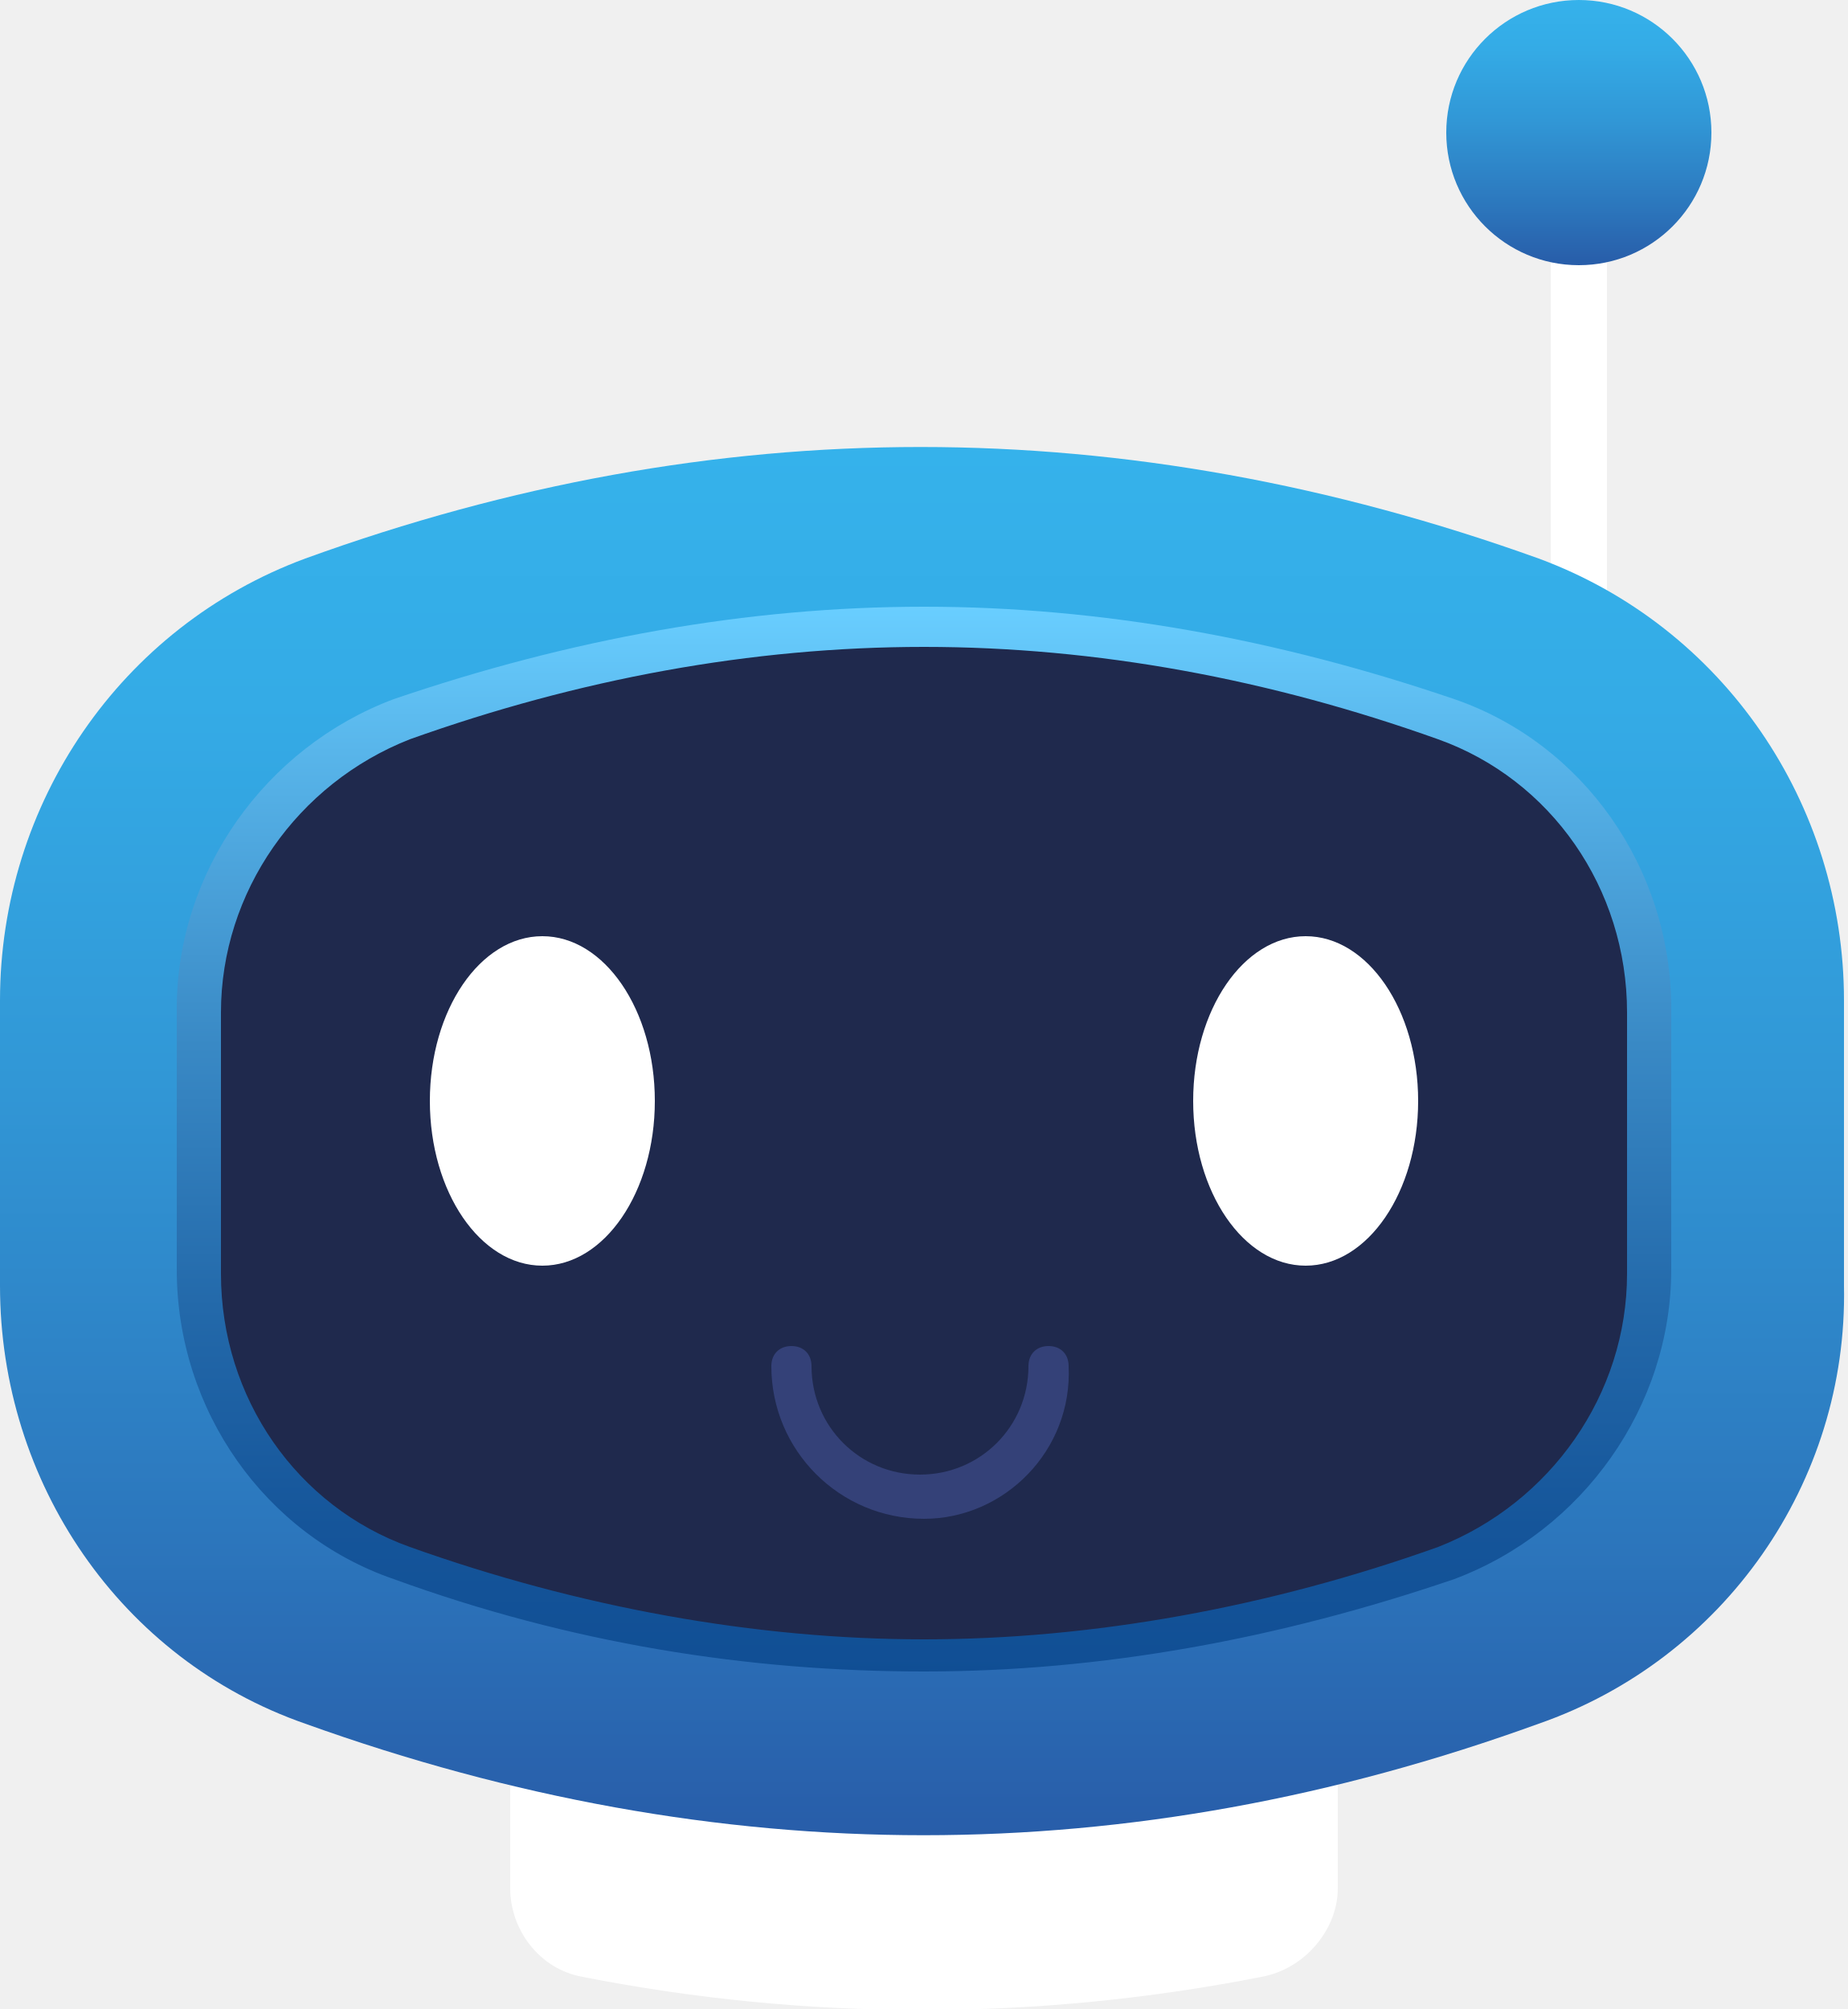
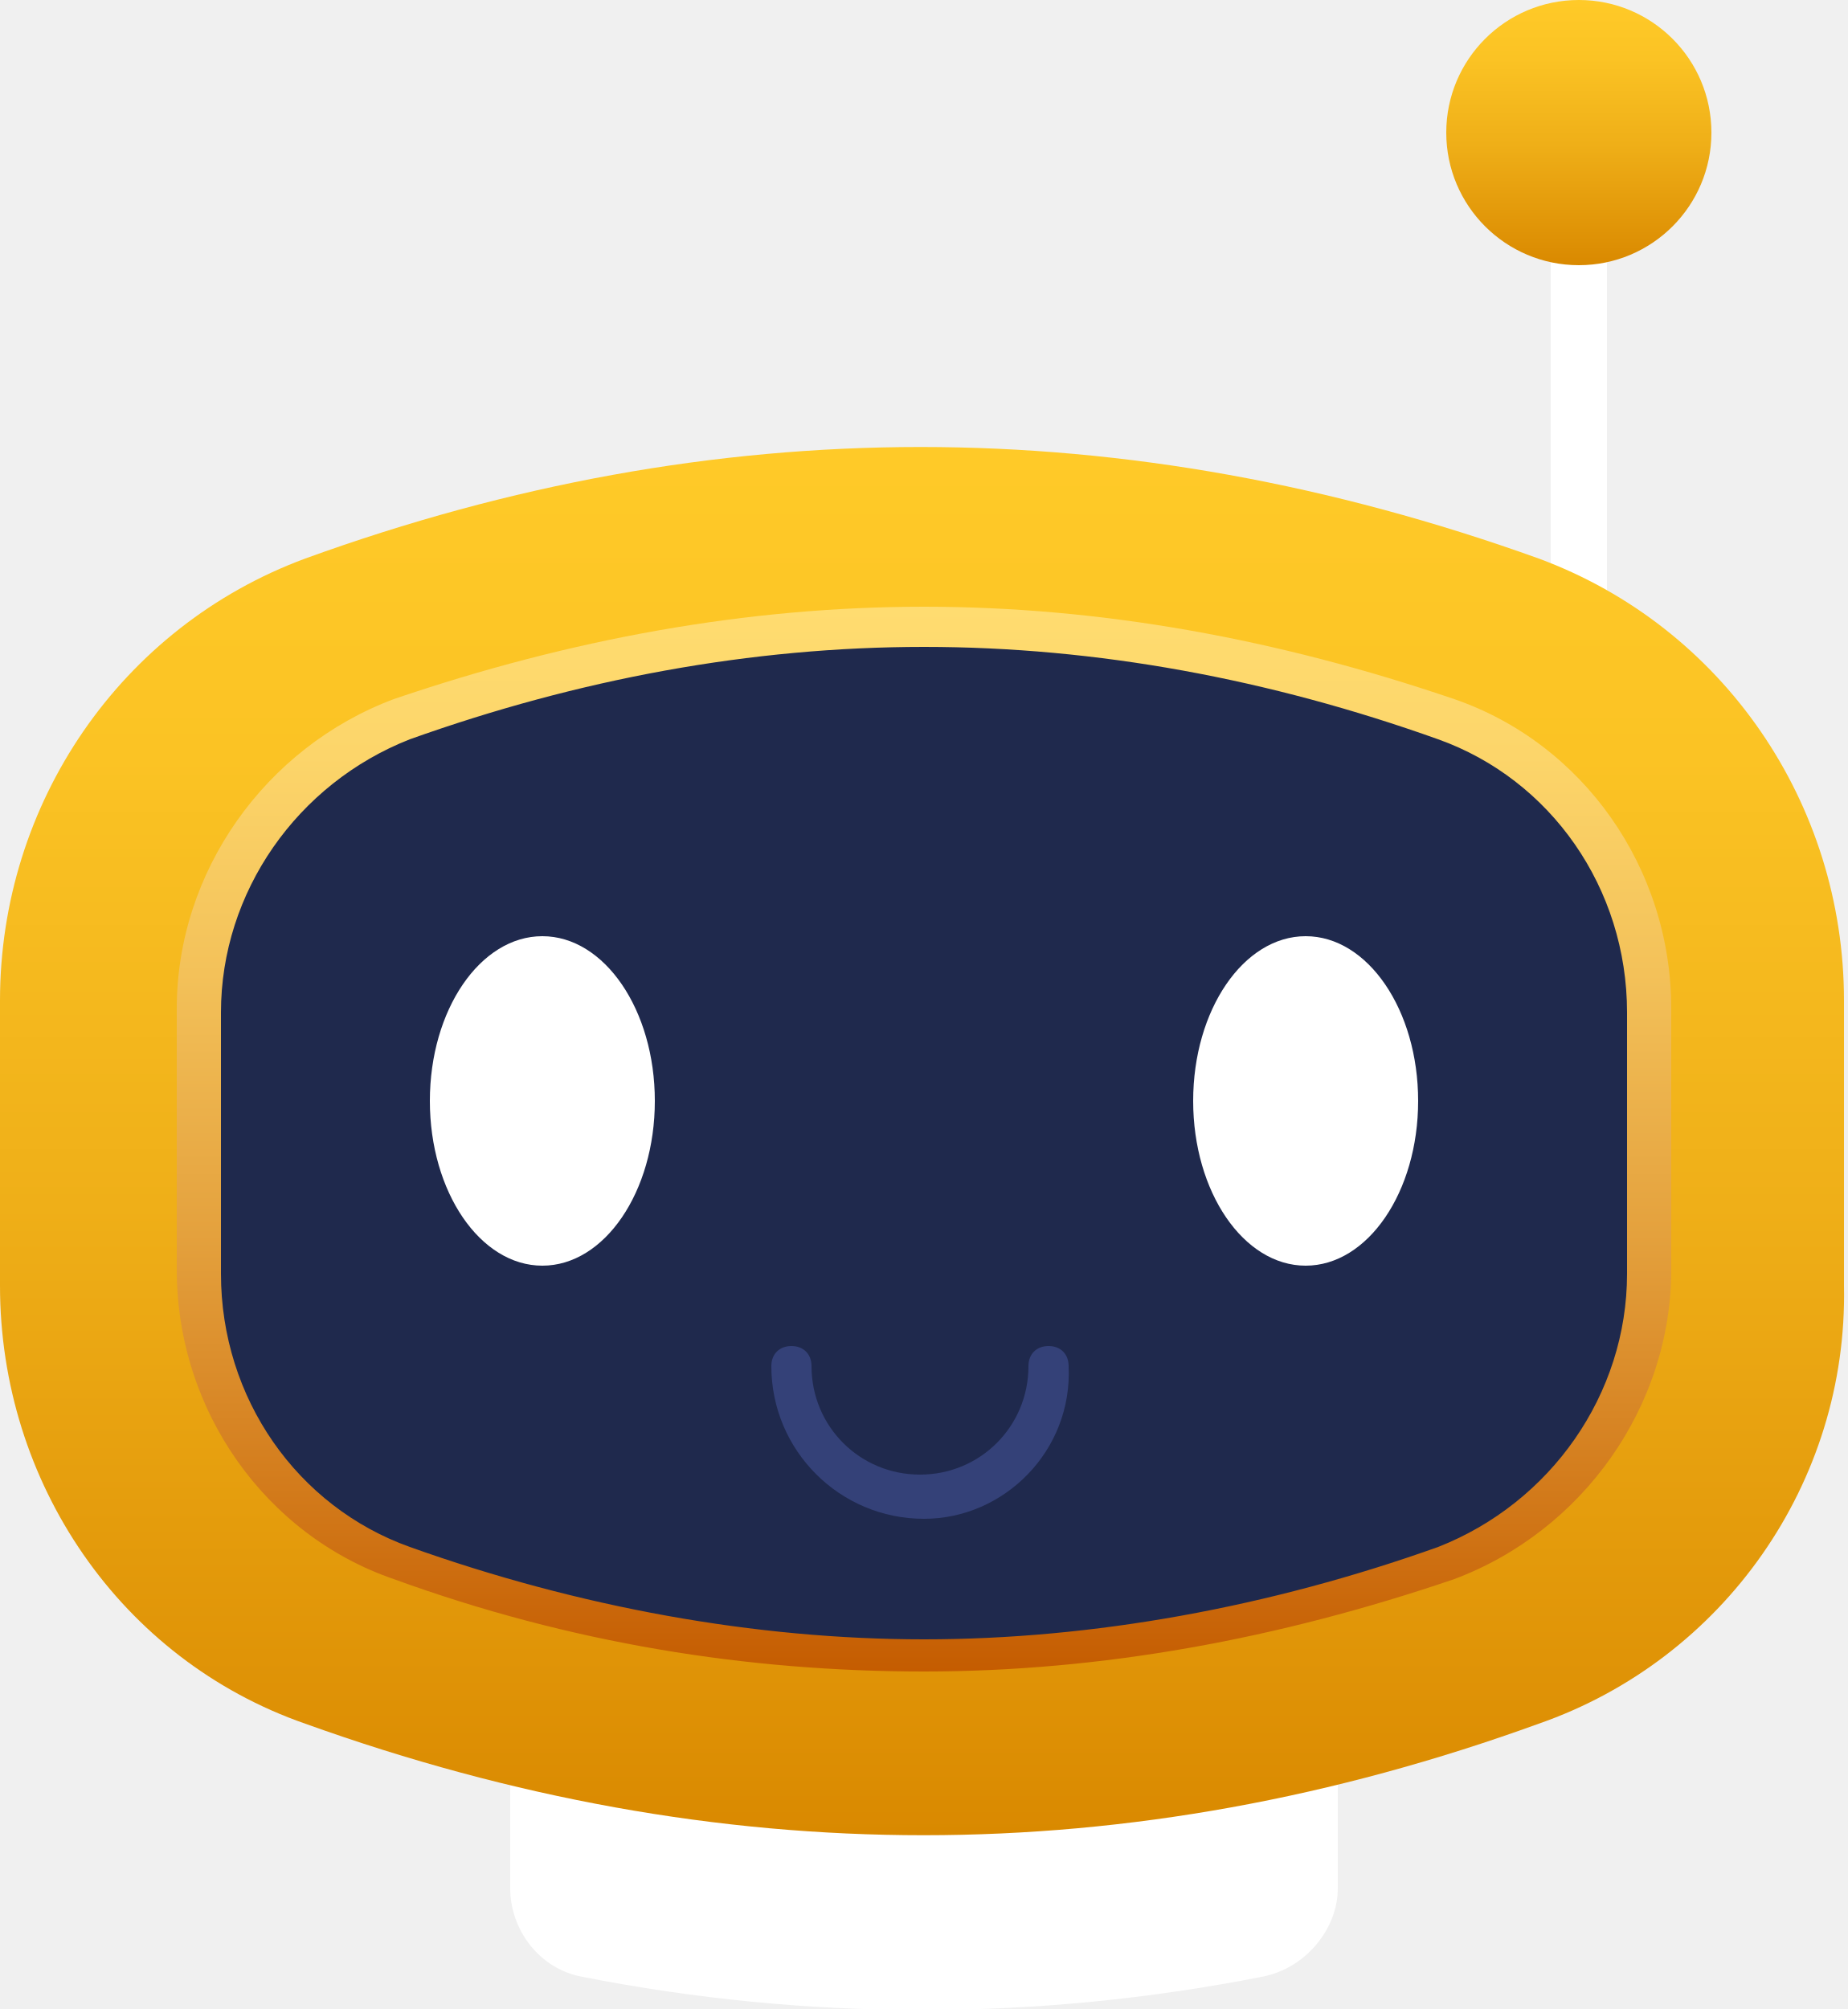
<svg xmlns="http://www.w3.org/2000/svg" version="1.1" id="Layer_1" x="0px" y="0px" width="46px" height="50px" viewBox="0 0 46 50" style="enable-background:new 0 0 46 50;" xml:space="preserve">
  <style type="text/css">
	.st0{fill:#FFFFFF;}
	.st1{fill:url(#SVGID_1_);}
	.st2{fill:url(#SVGID_2_);}
	.st3{fill:#1F294D;}
	.st4{fill:url(#SVGID_3_);}
	.st5{fill:#344178;}
</style>
  <g>
    <path class="st0" d="M31.4,49.2c-5.6,1.1-11.3,1.1-16.9,0c-1.1-0.2-1.8-1.2-1.8-2.2v-4.3h20.6v4.3C33.3,48,32.5,49,31.4,49.2z" />
    <path class="st0" d="M39.3,17c-0.4,0-0.7-0.2-0.7-0.5V5.8c0-0.3,0.3-0.5,0.7-0.5S40,5.6,40,5.8v10.7C40,16.8,39.7,17,39.3,17z" />
    <linearGradient id="SVGID_1_" gradientUnits="userSpaceOnUse" x1="39.322" y1="0" x2="39.322" y2="6.579">
-       <stop offset="0" style="stop-color:#35B2EB" />
-       <stop offset="0.185" style="stop-color:#34ABE6" />
-       <stop offset="0.456" style="stop-color:#3197D6" />
-       <stop offset="0.777" style="stop-color:#2C77BD" />
-       <stop offset="1" style="stop-color:#285DA9" />
+       <stop offset="0" style="stop-color:#FFCA28" />
+       <stop offset="0.222" style="stop-color:#FBC324" />
+       <stop offset="0.546" style="stop-color:#EFAF18" />
+       <stop offset="0.932" style="stop-color:#DD8F04" />
+       <stop offset="1" style="stop-color:#D98900" />
    </linearGradient>
    <circle class="st1" cx="39.3" cy="3.3" r="3.3" />
    <g>
      <linearGradient id="SVGID_2_" gradientUnits="userSpaceOnUse" x1="22.976" y1="11.146" x2="22.976" y2="45.687">
-         <stop offset="0" style="stop-color:#35B2EB" />
-         <stop offset="0.185" style="stop-color:#34ABE6" />
-         <stop offset="0.456" style="stop-color:#3197D6" />
-         <stop offset="0.777" style="stop-color:#2C77BD" />
-         <stop offset="1" style="stop-color:#285DA9" />
+         <stop offset="0" style="stop-color:#FFCA28" />
+         <stop offset="0.222" style="stop-color:#FBC324" />
+         <stop offset="0.546" style="stop-color:#EFAF18" />
+         <stop offset="0.932" style="stop-color:#DD8F04" />
+         <stop offset="1" style="stop-color:#D98900" />
      </linearGradient>
      <path class="st2" d="M38.3,42.9c-10.2,3.7-20.4,3.7-30.7,0C3,41.3,0,36.9,0,32v-7.1c0-4.9,3-9.3,7.6-11c10.2-3.7,20.4-3.7,30.7,0    c4.6,1.7,7.6,6.1,7.6,11V32C46,36.9,42.9,41.3,38.3,42.9z" />
      <path class="st3" d="M35.9,17.6c-4.3-1.5-8.6-2.3-13-2.3c-4.3,0-8.7,0.8-13,2.3c-3.2,1.1-5.3,4.2-5.3,7.6v6.4    c0,3.4,2.1,6.5,5.3,7.6c8.6,3.1,17.3,3.1,25.9,0c3.2-1.1,5.3-4.2,5.3-7.6v-6.4C41.2,21.8,39.1,18.8,35.9,17.6z" />
-       <linearGradient id="SVGID_3_" gradientUnits="userSpaceOnUse" x1="22.976" y1="41.736" x2="22.976" y2="15.097">
-         <stop offset="0" style="stop-color:#104E94" />
-         <stop offset="0.14" style="stop-color:#15559A" />
-         <stop offset="0.345" style="stop-color:#2369AA" />
-         <stop offset="0.59" style="stop-color:#3989C5" />
-         <stop offset="0.864" style="stop-color:#58B5EA" />
-         <stop offset="1" style="stop-color:#69CEFF" />
+       <linearGradient id="SVGID_3_" gradientUnits="userSpaceOnUse" x1="22.976" y1="15.097" x2="22.976" y2="41.736">
+         <stop offset="0" style="stop-color:#FFDC70" />
+         <stop offset="0.139" style="stop-color:#FCD56A" />
+         <stop offset="0.343" style="stop-color:#F3C159" />
+         <stop offset="0.587" style="stop-color:#E4A13D" />
+         <stop offset="0.86" style="stop-color:#D07516" />
+         <stop offset="1" style="stop-color:#C45B00" />
      </linearGradient>
      <path class="st4" d="M23,16.1c4.3,0,8.6,0.8,12.8,2.3c2.8,1,4.7,3.7,4.7,6.8v6.5c0,3-1.9,5.7-4.7,6.8c-4.2,1.5-8.6,2.3-12.8,2.3    s-8.6-0.8-12.8-2.3c-2.8-1-4.7-3.7-4.7-6.8v-6.5c0-3,1.9-5.7,4.7-6.8C14.4,16.9,18.7,16.1,23,16.1 M23,15.1    c-4.4,0-8.8,0.8-13.2,2.3c-3.2,1.2-5.4,4.3-5.4,7.7v6.5c0,3.5,2.2,6.6,5.4,7.7c4.4,1.6,8.8,2.3,13.2,2.3s8.8-0.8,13.2-2.3    c3.2-1.2,5.4-4.3,5.4-7.7v-6.5c0-3.5-2.2-6.6-5.4-7.7C31.8,15.9,27.4,15.1,23,15.1L23,15.1z" />
    </g>
    <g>
      <g>
        <ellipse class="st0" cx="13.5" cy="27.4" rx="2.8" ry="4.1" />
        <ellipse class="st0" cx="32.5" cy="27.4" rx="2.8" ry="4.1" />
      </g>
    </g>
    <g>
      <g>
        <path class="st5" d="M23,37.8c-2.1,0-3.8-1.7-3.8-3.8c0-0.3,0.2-0.5,0.5-0.5c0.3,0,0.5,0.2,0.5,0.5c0,1.5,1.2,2.7,2.7,2.7     s2.7-1.2,2.7-2.7c0-0.3,0.2-0.5,0.5-0.5c0.3,0,0.5,0.2,0.5,0.5C26.7,36.1,25,37.8,23,37.8z" />
      </g>
    </g>
  </g>
</svg>
